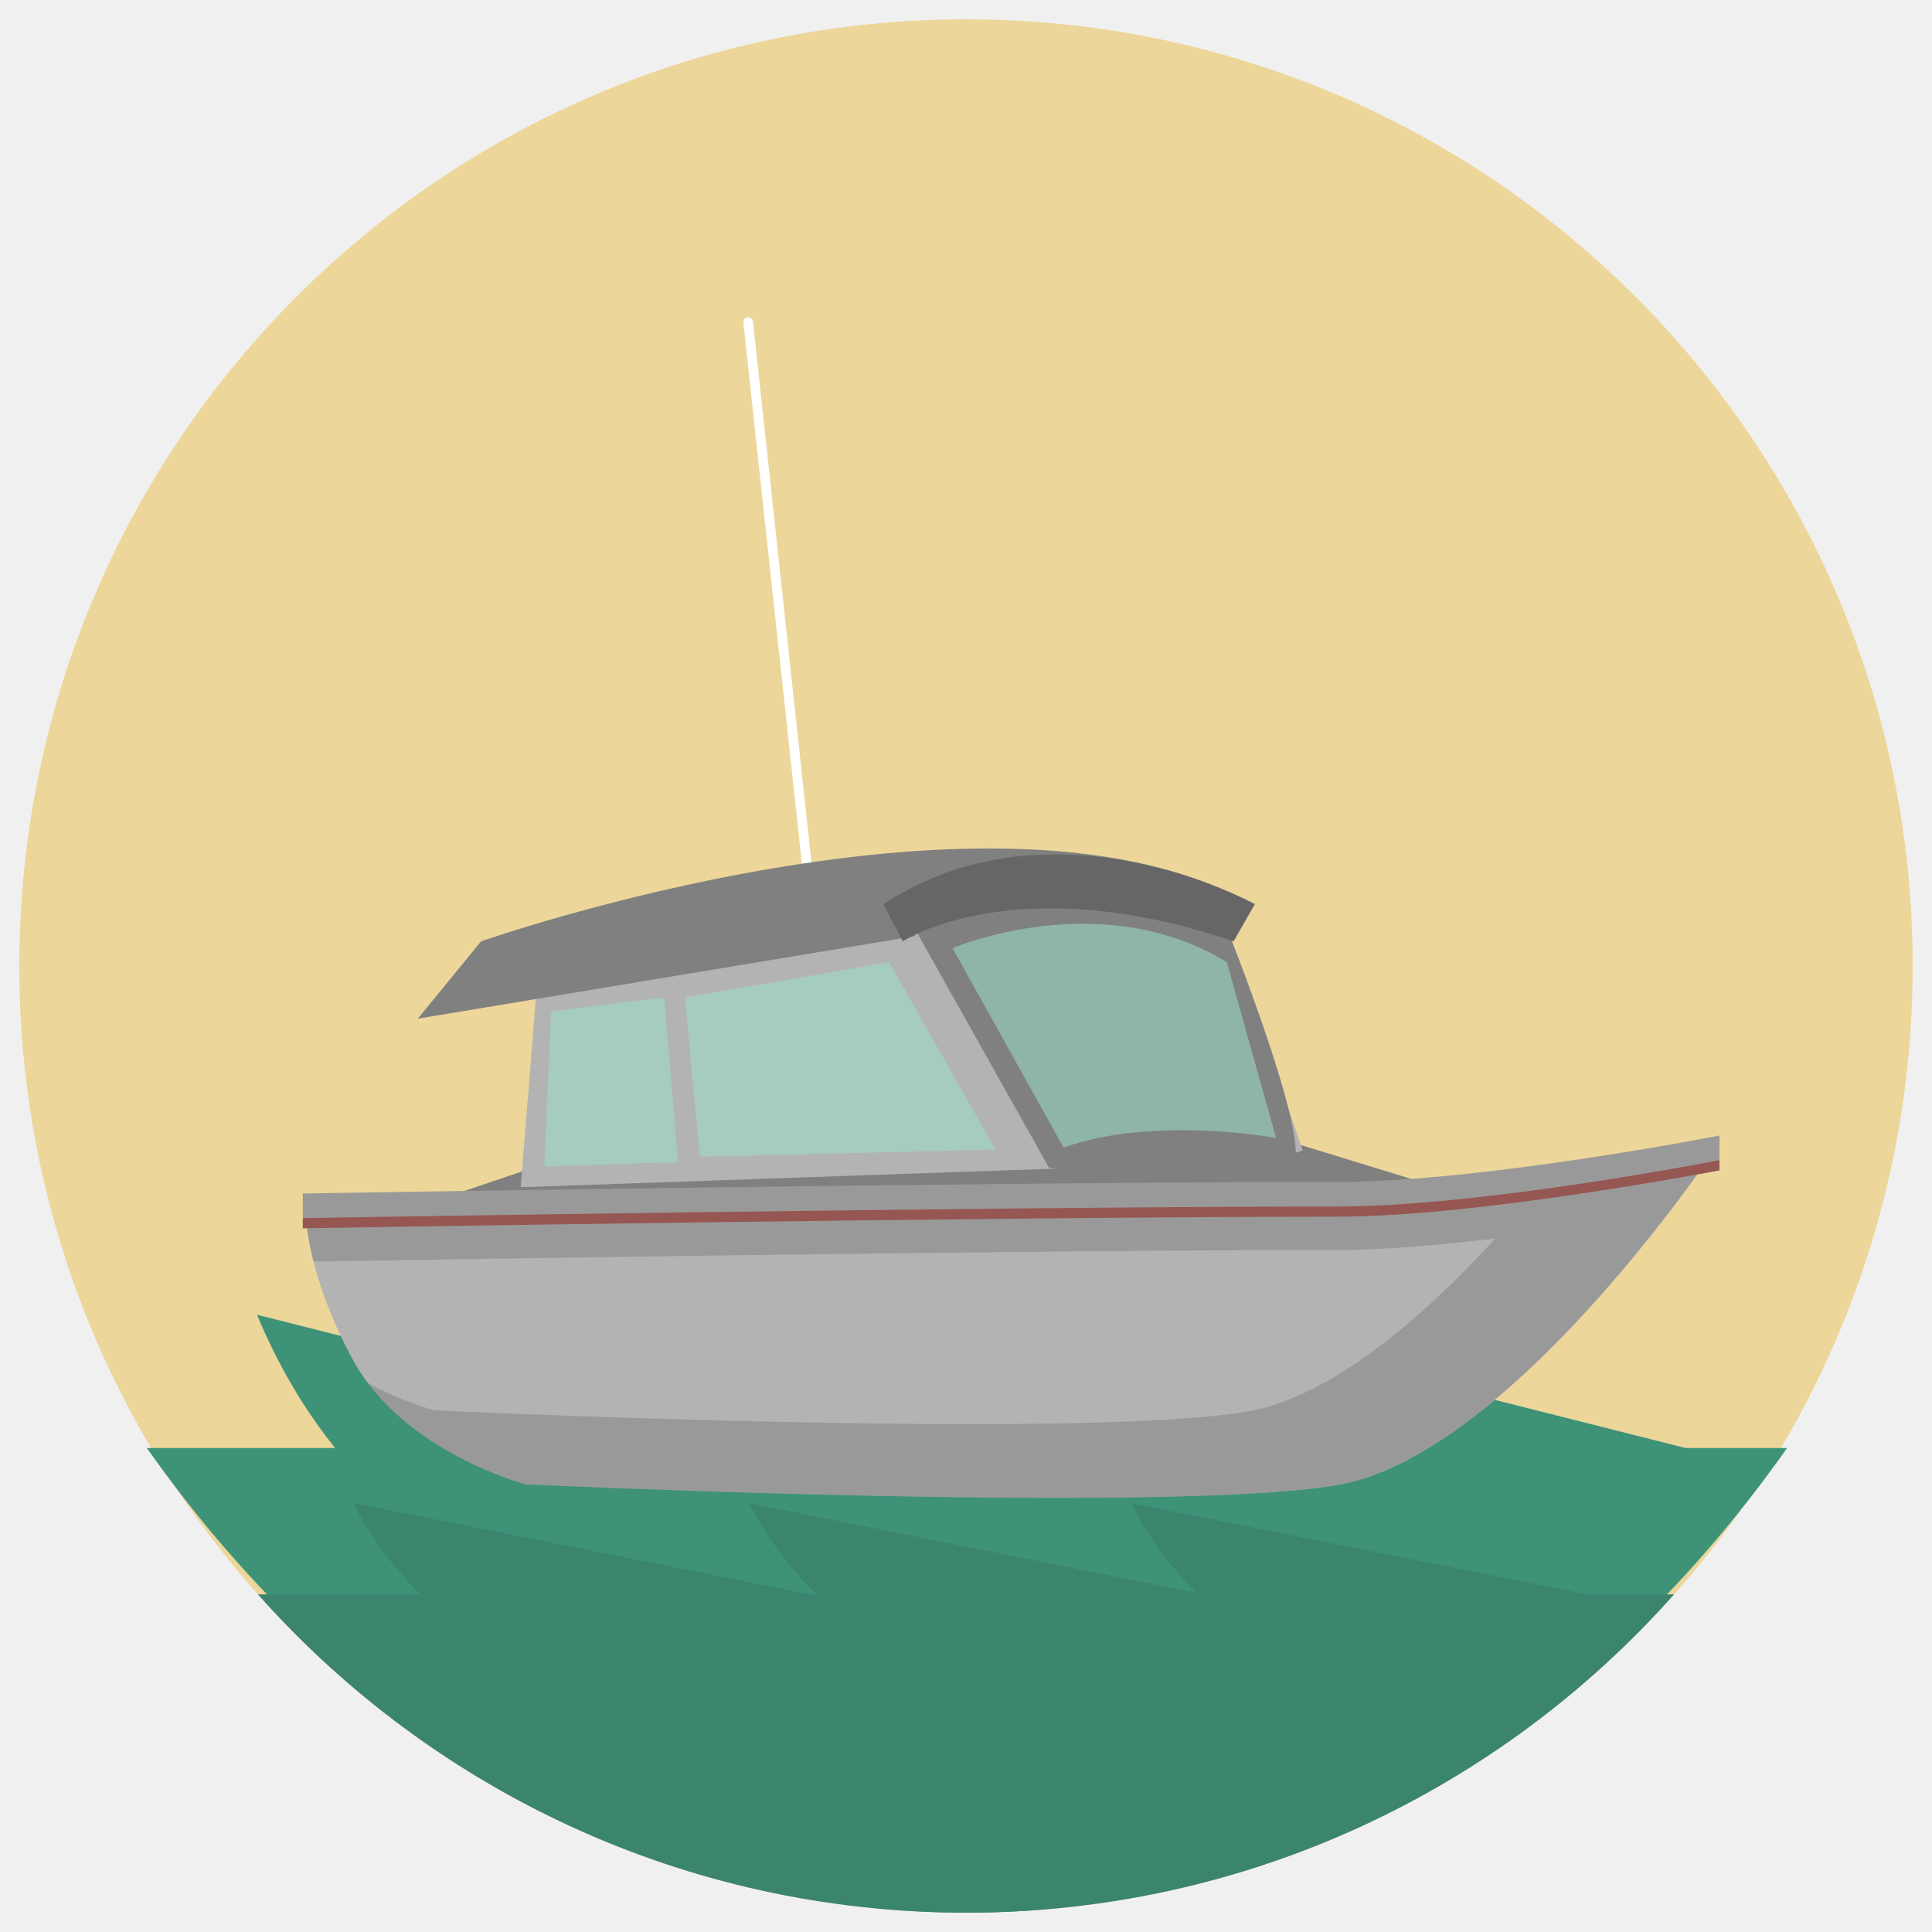
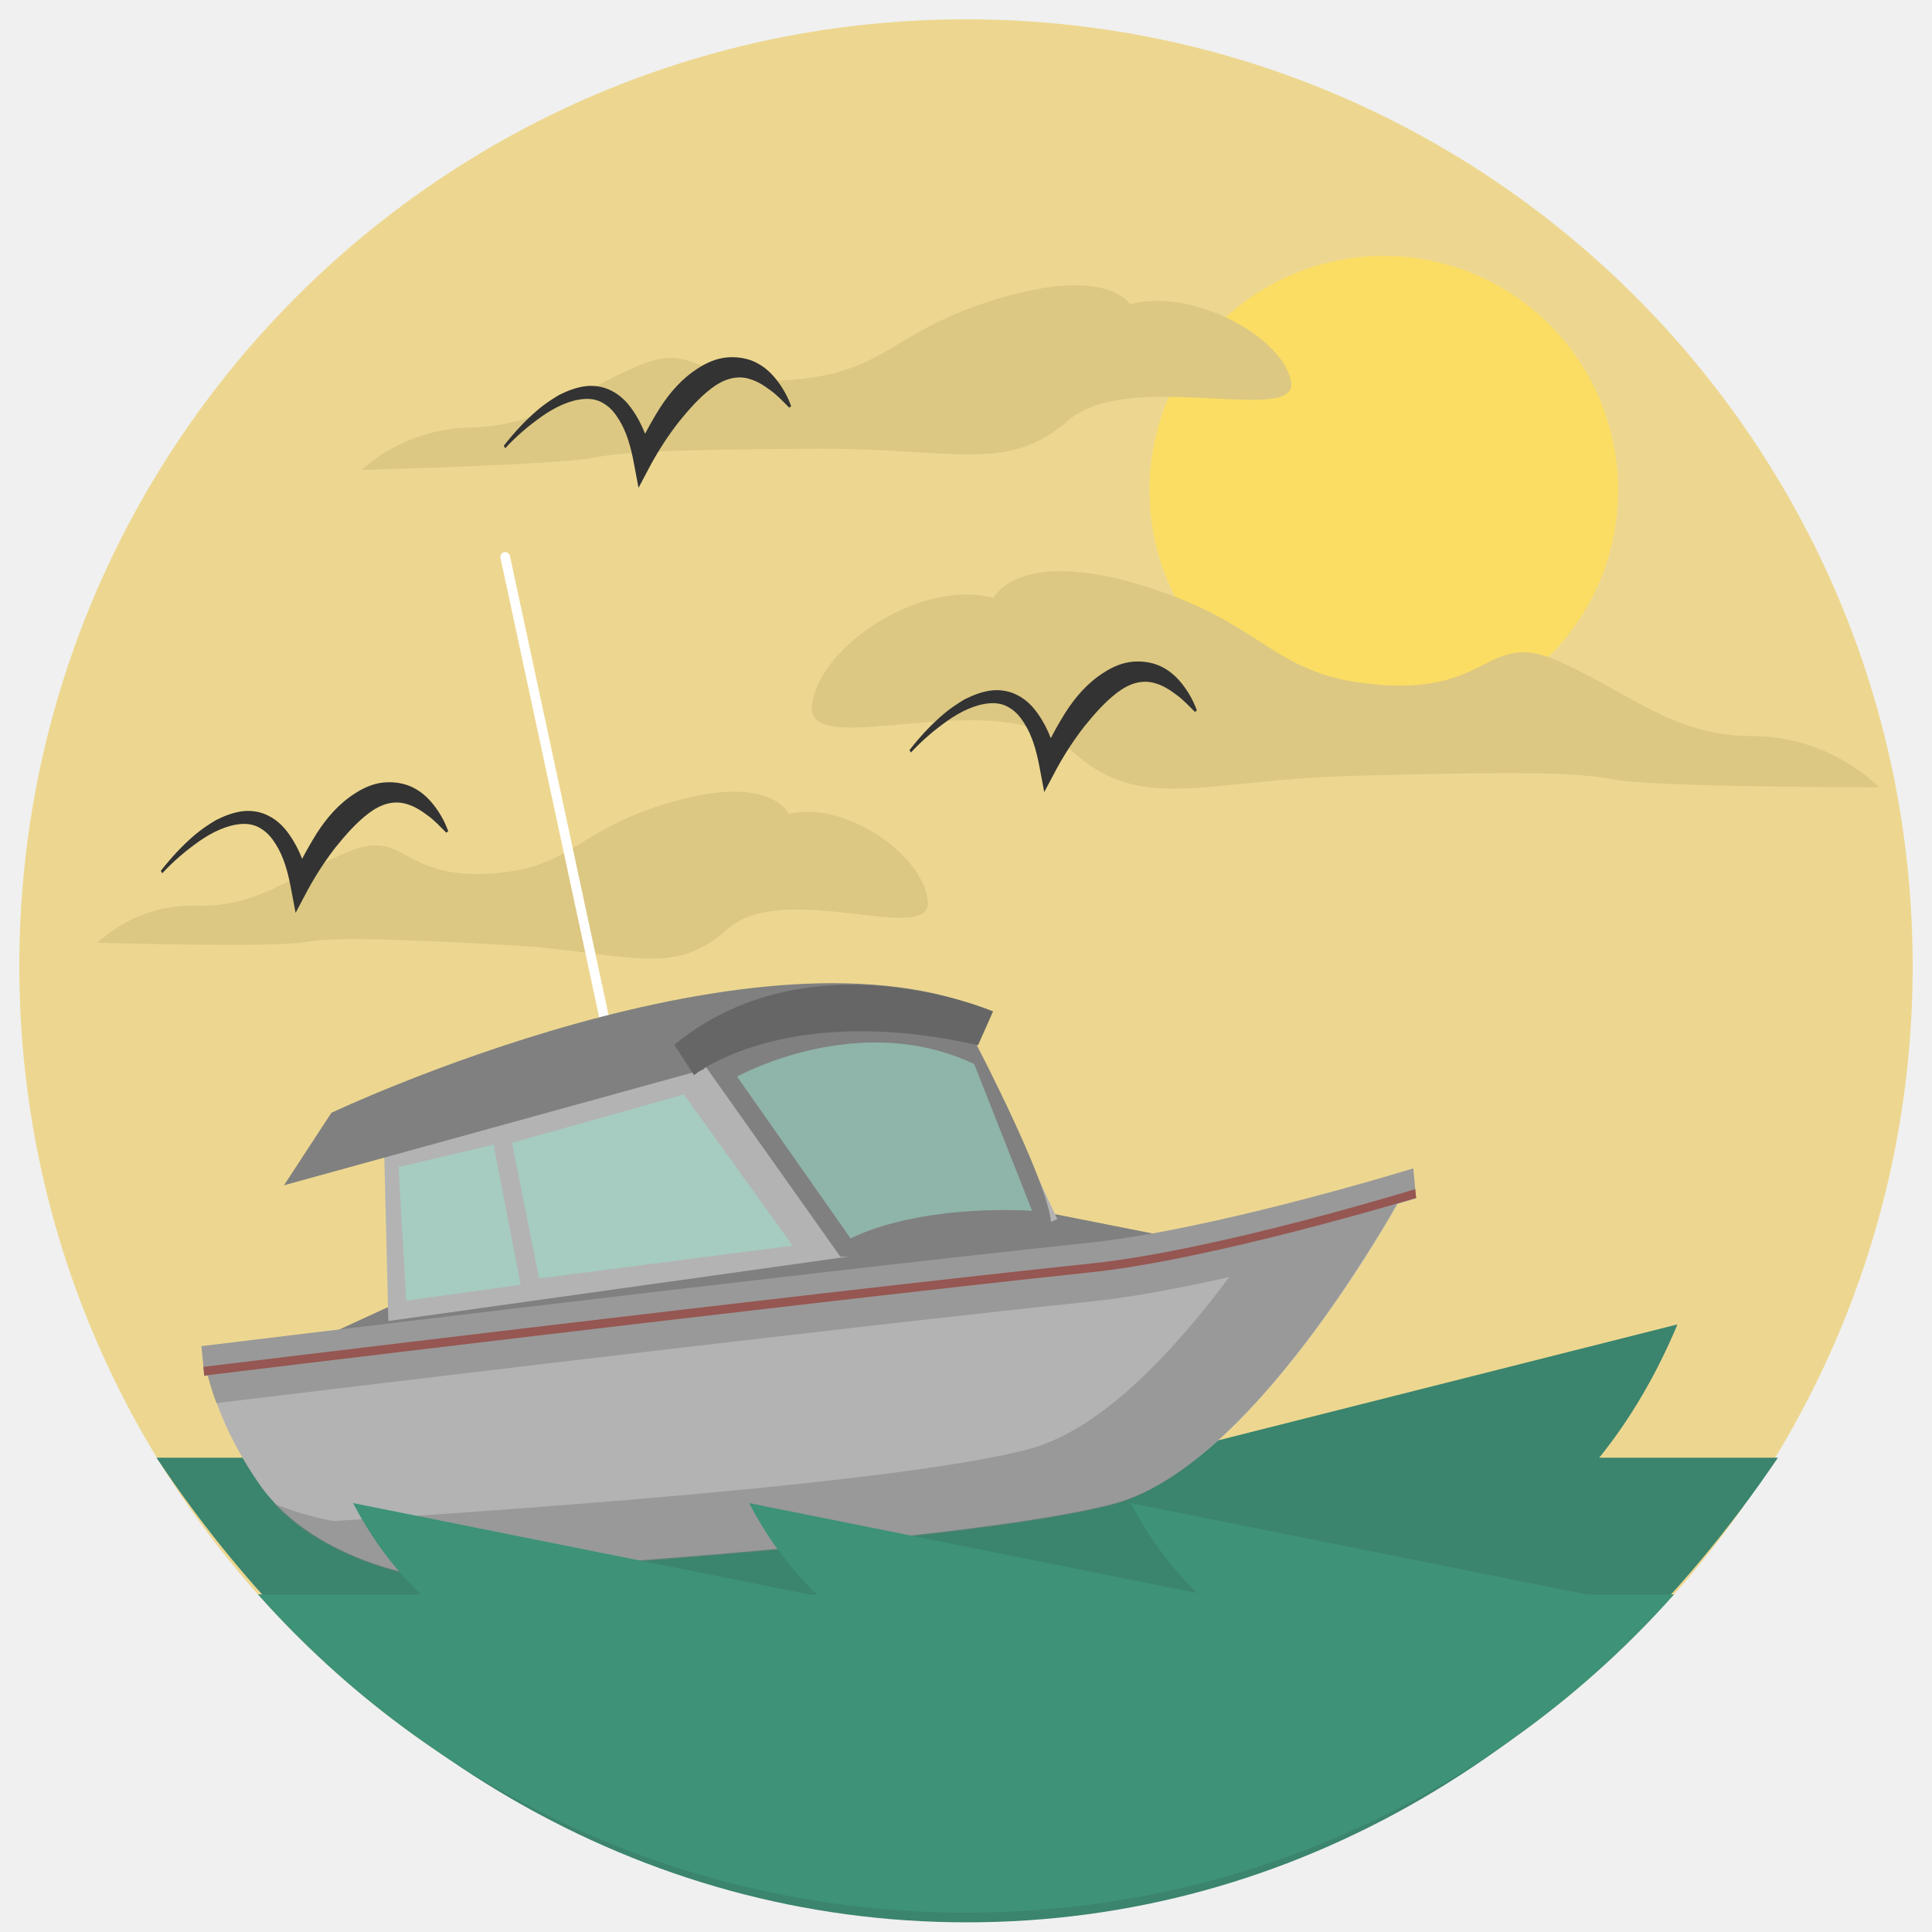
- <svg xmlns="http://www.w3.org/2000/svg" version="1.1" id="Layer_1" x="0px" y="0px" viewBox="0 0 400 400" style="enable-background:new 0 0 400 400;" xml:space="preserve">
+ <svg xmlns="http://www.w3.org/2000/svg" version="1.1" x="0px" y="0px" viewBox="0 0 400 400" style="enable-background:new 0 0 400 400;" xml:space="preserve">
  <style type="text/css">
- 	.st0{fill:#ECD699;}
- 	.st1{fill:#3D9278;}
- 	.st2{fill:#3B846E;}
- 	.st3{fill:none;stroke:#FFFFFF;stroke-width:2;stroke-linecap:round;stroke-miterlimit:10;}
+ 	.st0{fill:#EDD790;}
+ 	.st1{fill:#3B846E;}
+ 	.st2{fill:#DCC882;}
+ 	.st3{fill:#9CDFCB;stroke:#FFFFFF;stroke-width:2;stroke-linecap:round;stroke-miterlimit:10;}
	.st4{fill:#808080;}
	.st5{fill:#B3B3B3;}
- 	.st6{opacity:0.5;fill:#808080;enable-background:new    ;}
+ 	.st6{opacity:0.5;fill:#808080;}
	.st7{fill:#999999;}
	.st8{fill:#965651;}
	.st9{fill:#666666;}
- 	.st10{opacity:0.54;fill:#9CDFCB;enable-background:new    ;}
+ 	.st10{opacity:0.54;fill:#9CDFCB;}
+ 	.st11{fill:#3D9278;}
+ 	.st12{fill:#FBDD63;}
+ 	.st13{fill:#333333;}
</style>
-   <circle class="st0" cx="200" cy="200" r="196" />
-   <path class="st1" d="M349,299.8l-109.4-27.6c4.2,10.1,9.5,19.3,15.8,27.1l-107.3-27.1c4.3,10.3,9.8,19.7,16.2,27.6h-1.9L53.2,272.2  c4.3,10.3,9.8,19.7,16.2,27.6h-39C72,358.8,132.7,396,200.2,396s128.2-37.2,169.8-96.2H349z" />
-   <path class="st2" d="M328.5,330.1l-94.4-18.9c3.6,6.9,8.2,13.2,13.7,18.6l-92.7-18.6c3.7,7.1,8.4,13.5,14,18.9h-1.6l-94.4-18.9  c3.7,7.1,8.4,13.5,14,18.9H53.4C89.3,370.5,141.7,396,200,396s110.7-25.5,146.6-65.9H328.5z" />
-   <g id="sailboat">
-     <line class="st3" x1="154.9" y1="66.7" x2="167.1" y2="179.5" />
-     <polygon class="st4" points="87.5,249.5 112.9,240.9 263.9,235.4 302,247.1  " />
-     <path class="st5" d="M63.1,248.6c0,0,126.1,0,184.9,0s106.9-10.4,106.9-10.4s-42.3,63.3-78.2,69.3s-167.9-0.2-167.9-0.2   s-25.2-6.6-35.7-25.7C62.6,262.4,63.1,248.6,63.1,248.6z" />
-     <path class="st6" d="M345.6,250.9c5.8-7.5,9.2-12.7,9.2-12.7s-13.3,2.8-34.4,5.6c-1.2,1.5-2.5,3-3.7,4.5c-13.4,1.8-28.1,3.3-40,3.3   c-69.4,0-205.1,2.3-213.2,2.4c0.3,1.9,0.7,4.4,1.4,7.2c16.7-0.3,146-2.4,211.8-2.4c9.7,0,21.4-1,32.9-2.4   c-14.9,16.3-34.1,33-51.6,35.9c-35.9,5.9-168-0.3-168-0.3s-6.3-1.6-13.9-5.7c11.6,15.5,32.6,21,32.6,21s132.1,6.2,167.9,0.2   C302.3,303.2,331.2,269.7,345.6,250.9L345.6,250.9L345.6,250.9z" />
-     <path class="st7" d="M356,242.3c0,0-49.6,9.6-79.2,9.6c-70.4,0-214.1,2.4-214.1,2.4v-7.2c0,0,142.5-2.4,214.1-2.4   c30.4,0,79.2-9.6,79.2-9.6V242.3z" />
-     <path class="st8" d="M62.7,252.2v2.1c0,0,143.7-2.4,214.1-2.4c29.6,0,79.2-9.6,79.2-9.6v-2.1c0,0-48.8,9.6-79.2,9.6   C205.2,249.8,62.7,252.2,62.7,252.2z" />
+   <g id="lighthouse">
+     <circle class="st0" cx="200" cy="200" r="196" />
+     <path class="st1" d="M51.4,301.8l109.4-27.6c-4.2,10.1-9.5,19.3-15.8,27.1l107.3-27.1c-4.3,10.3-9.8,19.7-16.2,27.6h1.9l109.3-27.6   c-4.3,10.3-9.8,19.7-16.2,27.6l37,0C327.4,362,267.8,398,200.2,398c-67.5,0-127.8-36-167.8-96.2L51.4,301.8z" />
+     <path class="st2" d="M163.3,168.5c0,0-3.6-8.4-24.1-2.5s-20.7,14.1-38.5,14.9c-17.8,0.8-16.9-9.4-28.5-4.6s-18.7,11.6-31.5,11.2   s-20.5,7.7-20.5,7.7s36.2,1,42.6-0.1c6.4-1.1,15.9-0.8,41.3,0.5s34.8,7.3,46.5-3.2c11.7-10.5,42.5,3.7,41.5-5.9   C191.1,176.9,174.9,165.7,163.3,168.5z" />
+     <g id="boat">
+       <g id="sailboat">
+         <line class="st3" x1="104.6" y1="115.3" x2="125.2" y2="211.2" />
+         <polygon class="st4" points="63.2,278.5 84.3,268.8 213.5,250.4 247.3,257.1    " />
+         <path class="st5" d="M42.2,279.9c0,0,108.3-11.4,158.8-16.7c50.5-5.3,90.9-18.5,90.9-18.5s-30.7,58.1-60.9,66.5     c-30.3,8.4-144.3,15-144.3,15s-22.2-3.4-33-18.9C43,291.8,42.2,279.9,42.2,279.9z" />
+         <path class="st6" d="M285,256.4c4.3-7,6.8-11.7,6.8-11.7s-11.1,3.6-29.1,7.9c-0.9,1.4-1.8,2.8-2.8,4.2     c-11.4,2.7-23.8,5.3-34.1,6.4c-59.6,6.3-176,20.4-182.9,21.3c0.4,1.6,1,3.7,1.9,6c14.3-1.7,125.2-15.2,181.7-21.1     c8.3-0.9,18.3-2.8,28-5c-11.4,15.3-26.3,31.4-41.1,35.5c-30.3,8.4-144.3,15-144.3,15s-5.5-0.8-12.4-3.6     c11.4,12.2,29.9,15.1,29.9,15.1s114-6.6,144.3-15C252.5,305.2,274.3,273.8,285,256.4L285,256.4C285,256.4,285,256.4,285,256.4z" />
+         <path class="st7" d="M293.2,248.1c0,0-41.7,12.7-67.2,15.4c-60.5,6.4-183.7,21.4-183.7,21.4l-0.6-6.2c0,0,122.2-14.9,183.7-21.4     c26.1-2.7,67.2-15.4,67.2-15.4L293.2,248.1z" />
+         <path class="st8" d="M42.1,283l0.2,1.8c0,0,123.2-15,183.7-21.4c25.4-2.7,67.2-15.4,67.2-15.4l-0.2-1.8c0,0-41.1,12.7-67.2,15.4     C164.3,268.1,42.1,283,42.1,283z" />
+       </g>
+       <path class="st4" d="M68.6,230.4c0,0,89.2-42.3,137-20.7c0,0-103.6,13.4-134.9,28.1L68.6,230.4z" />
+       <path class="st5" d="M201,214c0,0-21.1-7.9-56.4,4.7l-65.1,18.2l0.9,36.6l132.9-18.6l5.6-2.5L201,214z" />
+       <path class="st4" d="M144.6,218.7l29.4,41.5c0,0,40.8,0,43.4-5.1C220,250,201,214,201,214S186.2,205.4,144.6,218.7z" />
+       <polygon class="st4" points="68.6,230.4 58.8,245.4 145.8,221.4 141.5,213.9   " />
+       <path class="st9" d="M205.6,209.4c0,0-37.8-16.2-66,6.9l4.1,6.3c0,0,18.6-15.3,58.8-6.2L205.6,209.4z" />
+       <path class="st10" d="M152.6,222.9c0,0,25.1-14,49.1-2.6l12,30.4c0,0-22.2-1.7-37.6,5.7L152.6,222.9z" />
+       <polygon class="st10" points="82.5,241.6 84.1,269.3 107.8,266 102.2,237   " />
+       <polygon class="st10" points="106,236.6 141.6,226.6 164.1,257.9 111.6,264.7   " />
+     </g>
+     <path class="st11" d="M328.5,330.1l-94.4-18.9c3.6,6.9,8.2,13.2,13.7,18.6l-92.7-18.6c3.7,7.1,8.4,13.5,14,18.9h-1.6l-94.4-18.9   c3.7,7.1,8.4,13.5,14,18.9l-33.7,0C89.3,370.5,141.7,396,200,396c58.3,0,110.7-25.5,146.6-65.9L328.5,330.1z" />
+     <circle class="st12" cx="286.5" cy="101.5" r="48.5" />
+     <path class="st2" d="M205.7,123.8c0,0,4.9-10.6,31.1-2.5s26.2,18.8,49.1,20.5s22.1-11.5,36.8-4.9c14.7,6.5,23.7,15.5,40.1,15.5   S389,163,389,163s-46.6,0-54.8-1.6s-20.5-1.6-53.2-0.8c-32.7,0.8-45,8.2-59.7-5.7c-14.7-13.9-54.8,3.3-53.2-9   C169.7,133.6,191,119.7,205.7,123.8z" />
+     <path class="st2" d="M234,63c0,0-4.5-8-27.2-1.2s-22.5,15-42.4,16.8c-20,1.8-19.5-8.3-32.2-2.9c-12.7,5.4-20.4,12.5-34.7,12.8   s-22.6,8.8-22.6,8.8s40.7-1.1,47.8-2.5c7.1-1.4,17.8-1.7,46.4-1.9c28.6-0.1,39.4,5.2,52-5.8s47.9,1.2,46.2-8.1   C265.6,69.7,246.8,59.5,234,63z" />
+     <g>
+       <path class="st13" d="M33.3,180.3c2.1-2.7,4.4-5.2,7.1-7.5c1.3-1.1,2.8-2.1,4.3-3c1.6-0.8,3.3-1.5,5.2-1.8c1.9-0.3,4,0,5.7,0.9    c1.8,0.9,3.2,2.3,4.3,3.9c2.2,3.1,3.3,6.5,4.2,9.9l-3.7-0.4c1.5-3.4,3.2-6.6,5.2-9.8c2-3.1,4.5-6.1,8-8.3c1.7-1.1,3.7-2,5.9-2.2    c2.2-0.2,4.5,0.2,6.3,1.2c1.9,1,3.3,2.5,4.4,4c1.1,1.5,2,3.2,2.6,4.9l-0.4,0.3c-1.3-1.3-2.5-2.6-3.9-3.6c-1.3-1-2.8-1.9-4.2-2.3    c-2.8-0.9-5.5,0-8,1.9c-2.5,1.9-4.7,4.4-6.8,7c-2.1,2.7-4,5.6-5.7,8.7l-2.6,4.9l-1-5.3c-0.6-3.2-1.5-6.4-3.1-8.9    c-0.8-1.3-1.7-2.4-3-3.2c-1.2-0.8-2.6-1.1-4.1-1c-3,0.2-6.1,1.7-8.8,3.6c-2.7,1.9-5.3,4.1-7.6,6.6L33.3,180.3z" />
+     </g>
+     <g>
+       <path class="st13" d="M188.3,155.3c2.1-2.7,4.4-5.2,7.1-7.5c1.3-1.1,2.8-2.1,4.3-3c1.6-0.8,3.3-1.5,5.2-1.8c1.9-0.3,4,0,5.7,0.9    c1.8,0.9,3.2,2.3,4.3,3.9c2.2,3.1,3.3,6.5,4.2,9.9l-3.7-0.4c1.5-3.4,3.2-6.6,5.2-9.8c2-3.1,4.5-6.1,8-8.3c1.7-1.1,3.7-2,5.9-2.2    c2.2-0.2,4.5,0.2,6.3,1.2c1.9,1,3.3,2.5,4.4,4c1.1,1.5,2,3.2,2.6,4.9l-0.4,0.3c-1.3-1.3-2.5-2.6-3.9-3.6c-1.3-1-2.8-1.9-4.2-2.3    c-2.8-0.9-5.5,0-8,1.9c-2.5,1.9-4.7,4.4-6.8,7c-2.1,2.7-4,5.6-5.7,8.7l-2.6,4.9l-1-5.3c-0.6-3.2-1.5-6.4-3.1-8.9    c-0.8-1.3-1.7-2.4-3-3.2c-1.2-0.8-2.6-1.1-4.1-1c-3,0.2-6.1,1.7-8.8,3.6c-2.7,1.9-5.3,4.1-7.6,6.6L188.3,155.3z" />
+     </g>
+     <g>
+       <path class="st13" d="M104.3,92.3c2.1-2.7,4.4-5.2,7.1-7.5c1.3-1.1,2.8-2.1,4.3-3c1.6-0.8,3.3-1.5,5.2-1.8c1.9-0.3,4,0,5.7,0.9    c1.8,0.9,3.2,2.3,4.3,3.9c2.2,3.1,3.3,6.5,4.2,9.9l-3.7-0.4c1.5-3.4,3.2-6.6,5.2-9.8c2-3.1,4.5-6.1,8-8.3c1.7-1.1,3.7-2,5.9-2.2    c2.2-0.2,4.5,0.2,6.3,1.2c1.9,1,3.3,2.5,4.4,4c1.1,1.5,2,3.2,2.6,4.9l-0.4,0.3c-1.3-1.3-2.5-2.6-3.9-3.6c-1.3-1-2.8-1.9-4.2-2.3    c-2.8-0.9-5.5,0-8,1.9c-2.5,1.9-4.7,4.4-6.8,7c-2.1,2.7-4,5.6-5.7,8.7l-2.6,4.9l-1-5.3c-0.6-3.2-1.5-6.4-3.1-8.9    c-0.8-1.3-1.7-2.4-3-3.2c-1.2-0.8-2.6-1.1-4.1-1c-3,0.2-6.1,1.7-8.8,3.6c-2.7,1.9-5.3,4.1-7.6,6.6L104.3,92.3z" />
+     </g>
  </g>
-   <path class="st4" d="M99.6,194.9c0,0,107.8-37.9,160.2-7.3c0,0-120.9,2.9-158.8,16L99.6,194.9z" />
-   <path class="st5" d="M254,191.9c0,0-23.3-11.7-65.6-1.5l-77.2,13.1l-3.4,42.3l155.2-5.4l6.7-2.2L254,191.9z" />
-   <path class="st4" d="M188.4,190.5l28.8,51.3c0,0,47,5,50.6-0.6c3.6-5.6-13.9-49.3-13.9-49.3S238,180.3,188.4,190.5z" />
-   <polygon class="st4" points="99.6,194.9 86.5,210.9 189.5,193.8 185.5,184.7 " />
-   <path class="st9" d="M259.8,187.2c0,0-41.5-23.2-76.9,0l4,7.7c0,0,23.3-15.4,68.5,0L259.8,187.2z" />
-   <path class="st10" d="M197.2,196.3c0,0,30.6-13.1,56.8,2.9l10.2,36.4c0,0-25.4-4.7-44,2L197.2,196.3z" />
-   <polygon class="st10" points="114.1,209.4 112.7,241.5 140.4,240.6 137.5,206.5 " />
-   <polygon class="st10" points="141.8,206.5 184.1,199.2 206.1,238 144.9,239.5 " />
-   <g id="Layer_1_1_">
+   <g id="Layer_1">
</g>
</svg>
